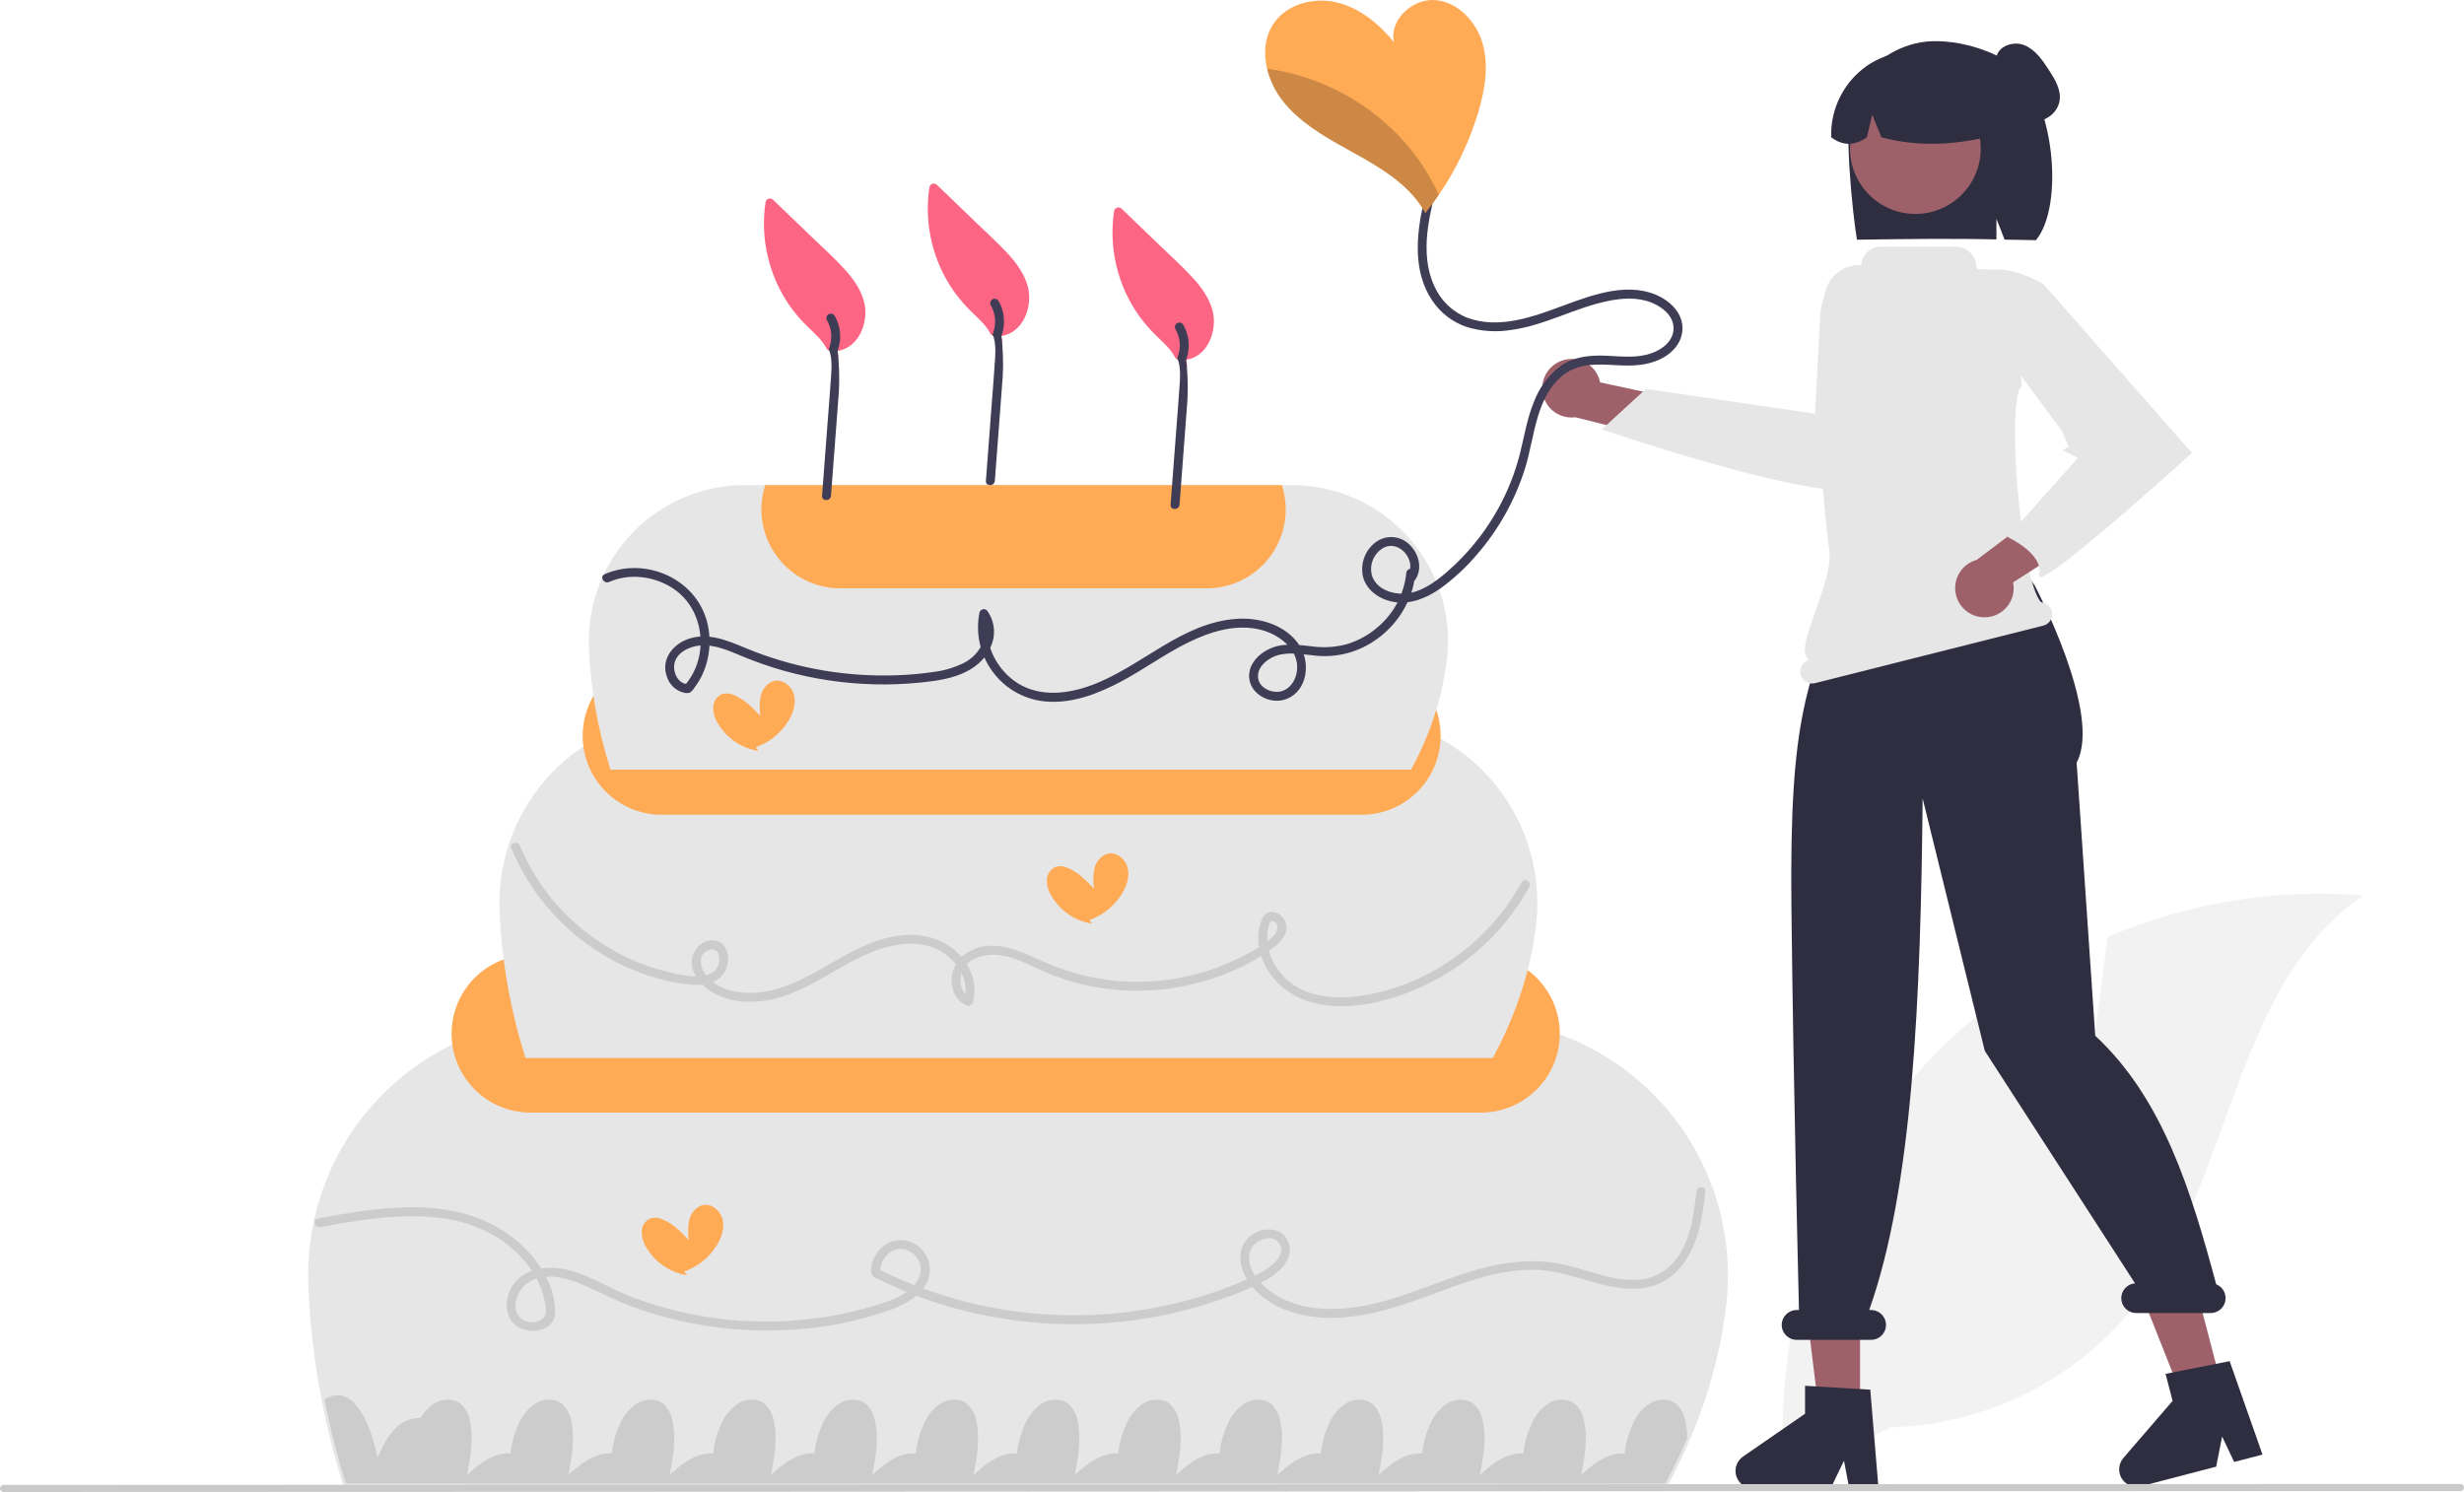
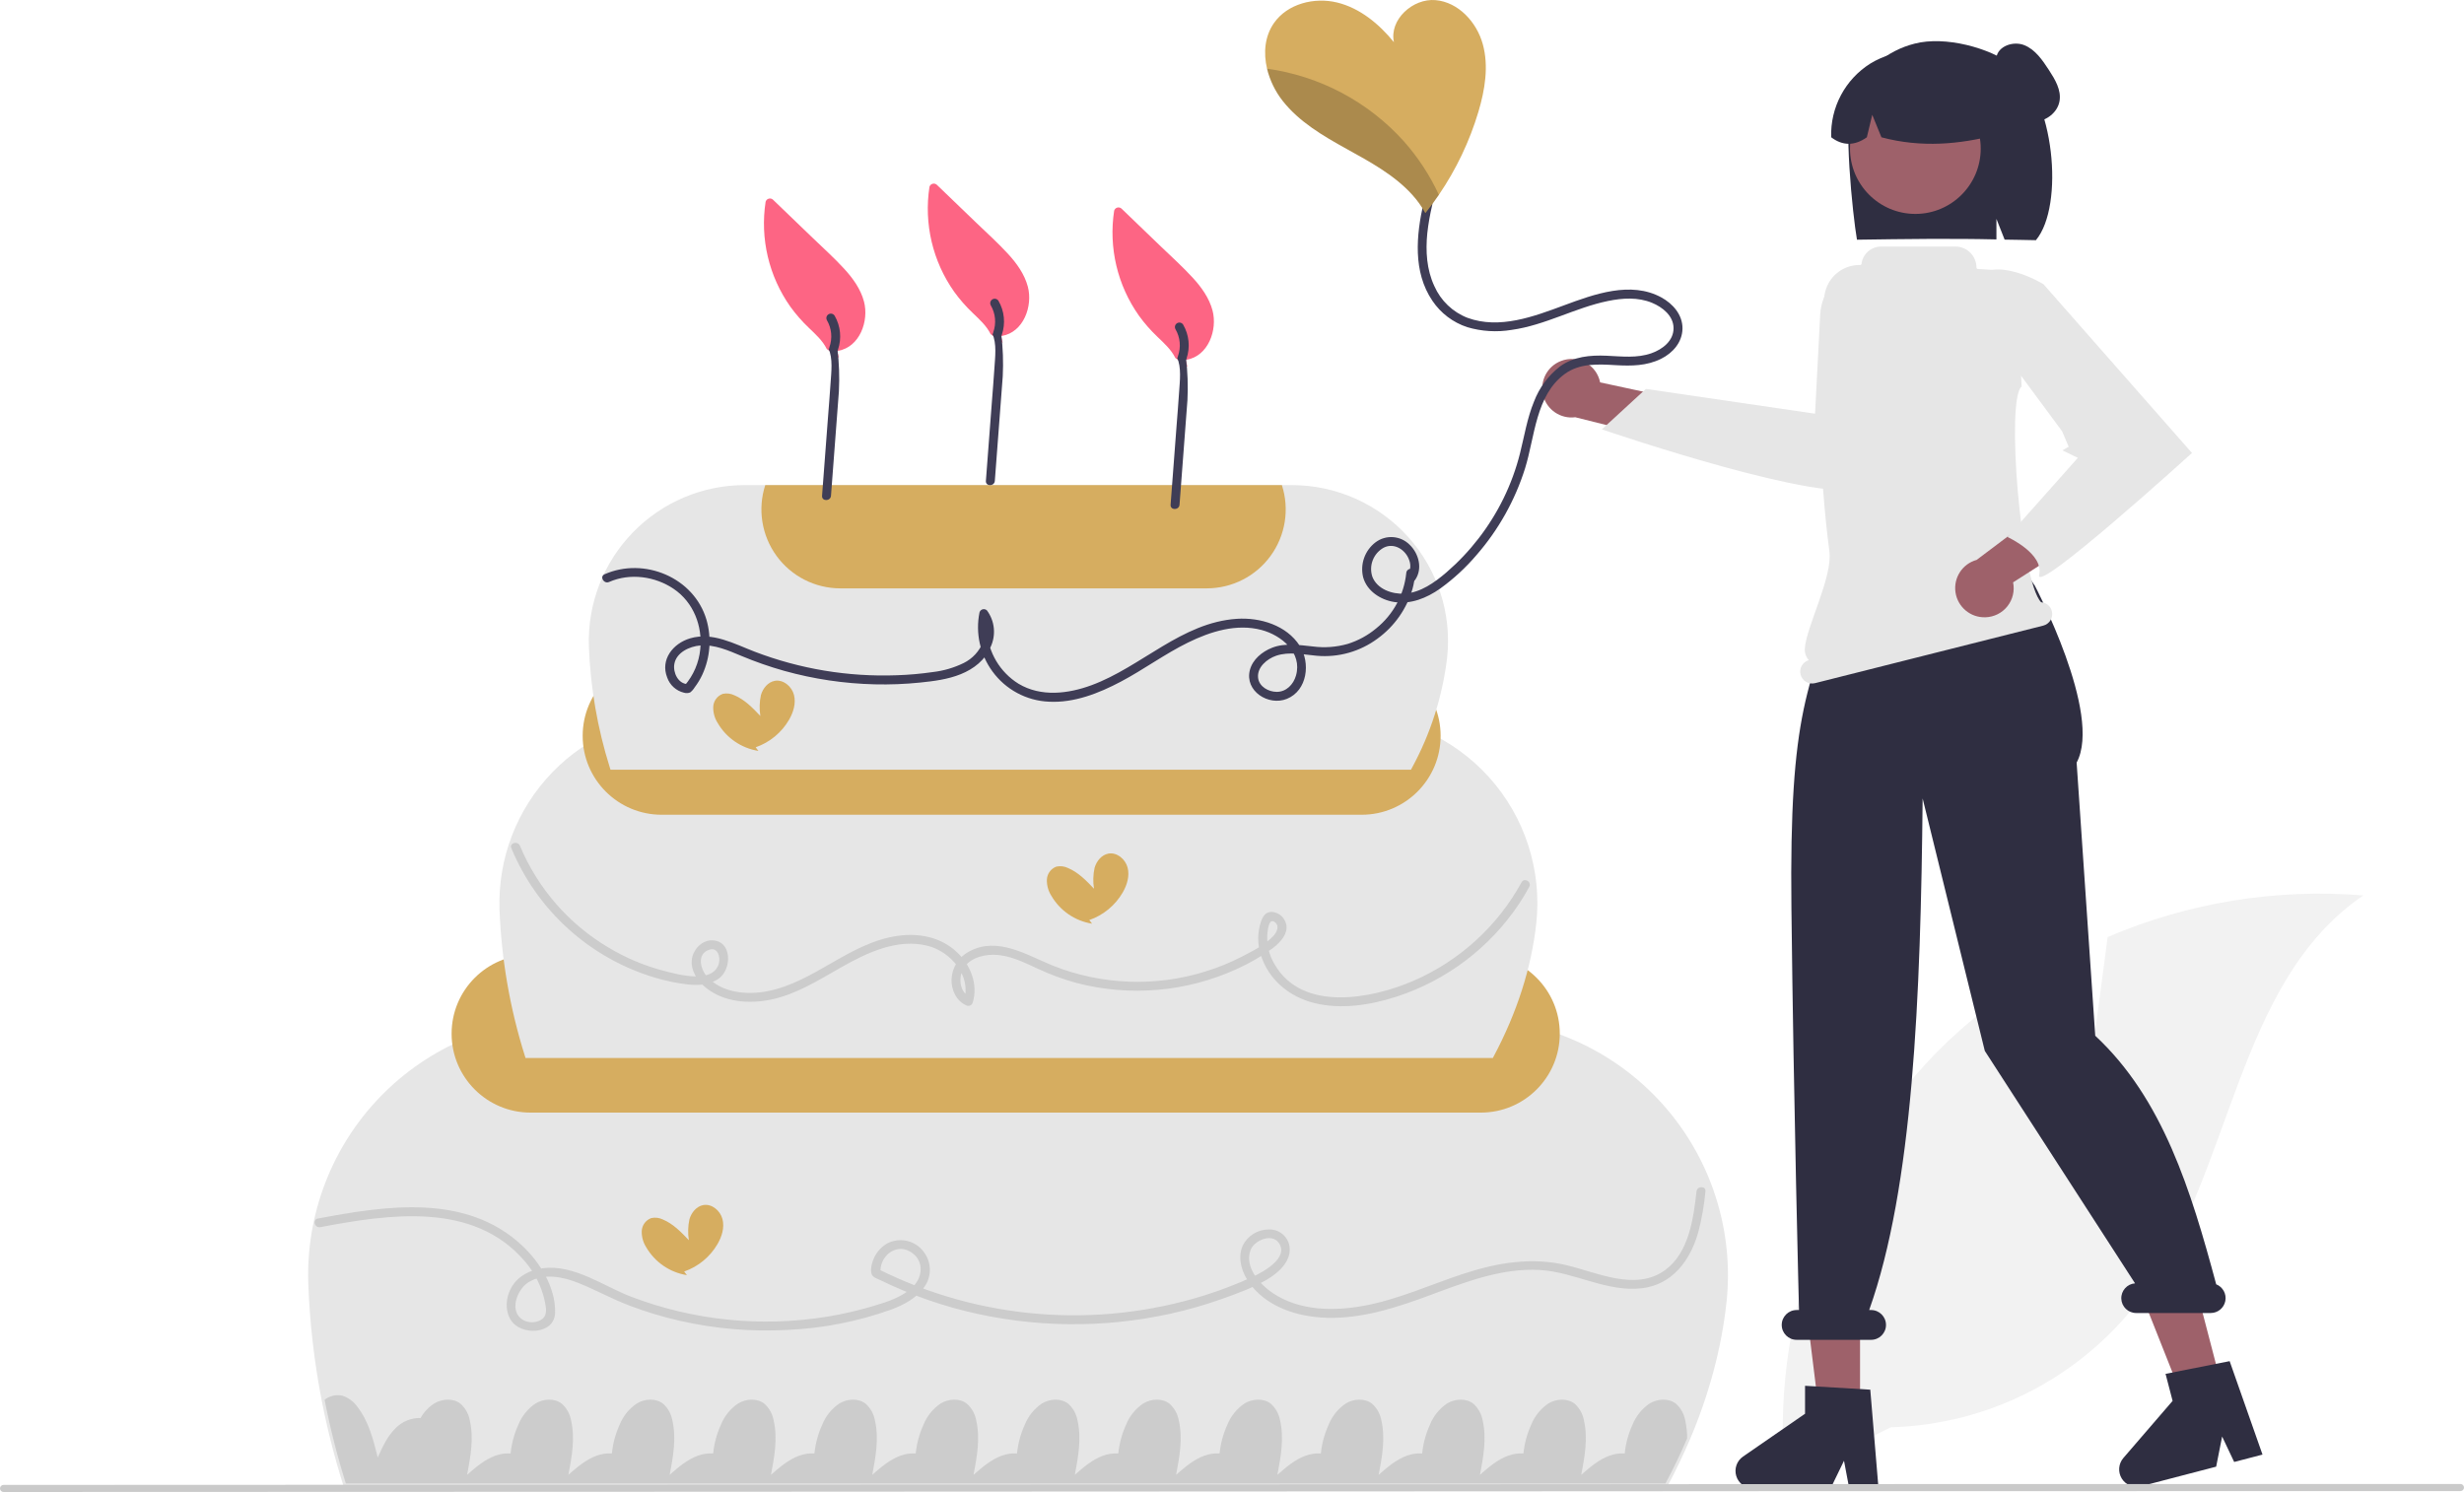
<svg xmlns="http://www.w3.org/2000/svg" data-name="Layer 1" width="827.13" height="500.907" viewBox="0 0 827.13 500.907">
  <path d="M886.625,569.657l7.319-55.516a180.672,180.672,0,0,1,85.801-13.961c-43.186,29.465-43.665,93.451-74.853,135.409a108.675,108.675,0,0,1-83.739,43.137l-35.538,17.73a182.105,182.105,0,0,1,51.006-143.692,175.905,175.905,0,0,1,34.805-27.128C877.659,547.646,886.625,569.657,886.625,569.657Z" transform="translate(-186.435 -199.5464)" fill="#f2f2f2" />
  <path d="M808.249,231.95A31.007,31.007,0,0,1,829.126,214.199c10.23-2.661,25.208,1.392,32.899,7.212,14.067,10.645,17.5,47.217,7.835,58.773-1.922-.077-8.556-.134-10.501-.19l-2.752-6.966v6.897c-15.186-.356-30.997-.133-46.815.098C808.374,271.841,804.996,239.821,808.249,231.95Z" transform="translate(-186.435 -199.5464)" fill="#2f2e41" />
  <polygon points="624.392 473.392 610.541 473.391 603.951 419.964 624.394 419.965 624.392 473.392" fill="#9e616a" />
  <polygon points="745.646 464.778 732.242 468.272 712.389 418.235 732.172 413.079 745.646 464.778" fill="#9e616a" />
  <circle cx="642.962" cy="49.88" r="21.938" fill="#9e616a" />
  <path d="M814.323,220.858a27.555,27.555,0,0,1,41.894,24.048c-11.959,3.056-24.702,4.335-38.207.736l-3.087-7.555-1.82,7.561q-6.197,4.359-11.963-.016A28.135,28.135,0,0,1,814.323,220.858Z" transform="translate(-186.435 -199.5464)" fill="#2f2e41" />
  <path d="M817.023,699.238h-9.829l-1.754-9.279-4.493,9.279H774.879a5.86,5.86,0,0,1-3.33-10.682L792.366,674.179v-9.381l21.896,1.307Z" transform="translate(-186.435 -199.5464)" fill="#2f2e41" />
  <path d="M945.925,687.895l-9.511,2.479-4.038-8.537-2.007,10.113-25.225,6.575a5.86,5.86,0,0,1-5.916-9.497l16.518-19.163-2.366-9.078,21.518-4.258Z" transform="translate(-186.435 -199.5464)" fill="#2f2e41" />
  <path d="M930.381,630.726c-8.477-31.513-17.903-62.332-40.601-83.448l-6.249-91.699c8.788-16.32-14.029-59.395-14.029-59.395l-7.971-11.605-55.25,9.588v0c-12.931,35.268-19.235,43.964-18.492,110.188s2.547,135.01,2.547,135.01h-.799a5,5,0,0,0,0,10h25a5,5,0,0,0,0-10l-.645,0c14.674-41.249,17.295-104.689,17.947-171.757l20.868,84.758,50.43,78.039a4.987,4.987,0,0,0,.4,9.96h25a4.995,4.995,0,0,0,1.844-9.639Z" transform="translate(-186.435 -199.5464)" fill="#2f2e41" />
  <path d="M875.218,404.731h-0a3.987,3.987,0,0,0-3.605-2.995c-6.803-6.905-11.9-68.186-6.549-72.421l-.008-.076-1.594-34.058a5.037,5.037,0,0,0-4.703-4.79l-8.421-.55a.446.446,0,0,1-.431-.445,7.081,7.081,0,0,0-7.081-7.081H817.895a6.63,6.63,0,0,0-6.576,5.804.44.44,0,0,1-.448.396l-.003-0a11.845,11.845,0,0,0-11.915,9.824c-3.408,19.831-1.799,61.218,1.579,86.24,1.176,8.711-7.799,25.434-8.244,32.722a5.365,5.365,0,0,0,1.336,3.89,3.992,3.992,0,0,0-2.766,4.808h0a4,4,0,0,0,4.856,2.901l76.603-19.311A4,4,0,0,0,875.218,404.731Z" transform="translate(-186.435 -199.5464)" fill="#e6e6e6" />
  <path d="M710.45,320.733a9.76,9.76,0,0,1,13.124,7.193l76.975,16.554-11.901,13.536-73.42-18.389a9.813,9.813,0,0,1-4.779-18.894Z" transform="translate(-186.435 -199.5464)" fill="#9e616a" />
  <path d="M811.771,363.146c-11.884,6.221-83.676-18.116-86.812-19.184l-.797-.272,14.764-13.572,56.8,8.318,1.721-33.258a17.821,17.821,0,0,1,12.695-16.132,17.791,17.791,0,0,1,21.953,22.666l-14.055,42.262a21.252,21.252,0,0,1-5.392,8.556A3.776,3.776,0,0,1,811.771,363.146Z" transform="translate(-186.435 -199.5464)" fill="#e6e6e6" />
  <path d="M746.132,698.579H301.797l-.11-.35-.11-.35c-1.453-4.619-2.781-9.301-3.977-14.013s-2.259-9.455-3.181-14.195c-1.253-6.436-2.257-12.939-3.007-19.463s-1.245-13.07-1.482-19.592a85.985,85.985,0,0,1,86.16-89.036H680.261a86.073,86.073,0,0,1,85.724,95.318v.001a154.905,154.905,0,0,1-4.352,23.029,171.506,171.506,0,0,1-7.932,22.914q-1.623,3.803-3.454,7.622-1.826,3.811-3.833,7.586l-.141.265Z" transform="translate(-186.435 -199.5464)" fill="#e6e6e6" />
-   <path d="M683.531,573.079h-319a26.5,26.5,0,0,1,0-53h319a26.5,26.5,0,0,1,0,53Z" transform="translate(-186.435 -199.5464)" fill="#ffaa55" />
+   <path d="M683.531,573.079h-319a26.5,26.5,0,0,1,0-53h319a26.5,26.5,0,0,1,0,53Z" transform="translate(-186.435 -199.5464)" fill="#d6ad60" />
  <path d="M687.555,554.752H362.849l-.22-.7a186.824,186.824,0,0,1-8.513-49.171,63.13,63.13,0,0,1,63.16-65.272H639.311a63.135,63.135,0,0,1,62.839,69.877c-1.636,14.928-6.451,29.98-14.313,44.736Z" transform="translate(-186.435 -199.5464)" fill="#e6e6e6" />
-   <path d="M643.531,473.079h-235a26.5,26.5,0,0,1,0-53h235a26.5,26.5,0,0,1,0,53Z" transform="translate(-186.435 -199.5464)" fill="#ffaa55" />
+   <path d="M643.531,473.079h-235a26.5,26.5,0,0,1,0-53h235a26.5,26.5,0,0,1,0,53Z" transform="translate(-186.435 -199.5464)" fill="#d6ad60" />
  <path d="M659.181,379.869a52.565,52.565,0,0,0-39.09-17.46h-183.59a52.368,52.368,0,0,0-52.39,54.14,154.712,154.712,0,0,0,7.04,40.71l.22.7h268.71l.28-.53a102.642,102.642,0,0,0,11.85-37.06A52.207,52.207,0,0,0,659.181,379.869Z" transform="translate(-186.435 -199.5464)" fill="#e6e6e6" />
-   <path d="M616.741,362.409h-173.42a26.502,26.502,0,0,0,25.21,34.67h123a26.502,26.502,0,0,0,25.21-34.67Z" transform="translate(-186.435 -199.5464)" fill="#ffaa55" />
+   <path d="M616.741,362.409h-173.42a26.502,26.502,0,0,0,25.21,34.67h123a26.502,26.502,0,0,0,25.21-34.67Z" transform="translate(-186.435 -199.5464)" fill="#d6ad60" />
  <path d="M752.781,682.449q-3.24,7.59-7.25,15.13h-443a257.431,257.431,0,0,1-7.13-28.1,7.256,7.256,0,0,1,5.9-1.38,9.863,9.863,0,0,1,5.18,3.86c3.73,4.84,5.29,10.97,6.76,16.91,1.57-3.5,3.2-7.09,5.94-9.79a11.362,11.362,0,0,1,8.44-3.47,13.786,13.786,0,0,1,4.61-4.89c2.69-1.6,6.36-1.82,8.81.11a9.836,9.836,0,0,1,3.11,5.66c1.37,5.96.23,12.18-.91,18.2,2.89-2.54,5.87-5.12,9.48-6.43a12.681,12.681,0,0,1,5.11-.75,30.862,30.862,0,0,1,2.6-9.62,15.647,15.647,0,0,1,5.8-7.17c2.69-1.6,6.36-1.82,8.81.11a9.836,9.836,0,0,1,3.11,5.66c1.37,5.96.23,12.18-.91,18.2,2.89-2.54,5.87-5.12,9.48-6.43a12.681,12.681,0,0,1,5.11-.75,30.862,30.862,0,0,1,2.6-9.62,15.647,15.647,0,0,1,5.8-7.17c2.69-1.6,6.36-1.82,8.81.11a9.836,9.836,0,0,1,3.11,5.66c1.37,5.96.23,12.18-.91,18.2,2.89-2.54,5.87-5.12,9.48-6.43a12.681,12.681,0,0,1,5.11-.75,30.862,30.862,0,0,1,2.6-9.62,15.647,15.647,0,0,1,5.8-7.17c2.69-1.6,6.36-1.82,8.81.11a9.836,9.836,0,0,1,3.11,5.66c1.37,5.96.23,12.18-.91,18.2,2.89-2.54,5.87-5.12,9.48-6.43a12.681,12.681,0,0,1,5.11-.75,30.862,30.862,0,0,1,2.6-9.62,15.647,15.647,0,0,1,5.8-7.17c2.69-1.6,6.36-1.82,8.81.11a9.836,9.836,0,0,1,3.11,5.66c1.37,5.96.23,12.18-.91,18.2,2.89-2.54,5.87-5.12,9.48-6.43a12.681,12.681,0,0,1,5.11-.75,30.862,30.862,0,0,1,2.6-9.62,15.647,15.647,0,0,1,5.8-7.17c2.69-1.6,6.36-1.82,8.81.11a9.836,9.836,0,0,1,3.11,5.66c1.37,5.96.23,12.18-.91,18.2,2.89-2.54,5.87-5.12,9.48-6.43a12.681,12.681,0,0,1,5.11-.75,30.862,30.862,0,0,1,2.6-9.62,15.647,15.647,0,0,1,5.8-7.17c2.69-1.6,6.36-1.82,8.81.11a9.836,9.836,0,0,1,3.11,5.66c1.37,5.96.23,12.18-.91,18.2,2.89-2.54,5.87-5.12,9.48-6.43a12.681,12.681,0,0,1,5.11-.75,30.862,30.862,0,0,1,2.6-9.62,15.647,15.647,0,0,1,5.8-7.17c2.69-1.6,6.36-1.82,8.81.11a9.836,9.836,0,0,1,3.11,5.66c1.37,5.96.23,12.18-.91,18.2,2.89-2.54,5.87-5.12,9.48-6.43a12.681,12.681,0,0,1,5.11-.75,30.862,30.862,0,0,1,2.6-9.62,15.647,15.647,0,0,1,5.8-7.17c2.69-1.6,6.36-1.82,8.81.11a9.836,9.836,0,0,1,3.11,5.66c1.37,5.96.23,12.18-.91,18.2,2.89-2.54,5.87-5.12,9.48-6.43a12.681,12.681,0,0,1,5.11-.75,30.862,30.862,0,0,1,2.6-9.62,15.647,15.647,0,0,1,5.8-7.17c2.69-1.6,6.36-1.82,8.81.11a9.836,9.836,0,0,1,3.11,5.66c1.37,5.96.23,12.18-.91,18.2,2.89-2.54,5.87-5.12,9.48-6.43a12.681,12.681,0,0,1,5.11-.75,30.862,30.862,0,0,1,2.6-9.62,15.647,15.647,0,0,1,5.8-7.17c2.69-1.6,6.36-1.82,8.81.11a9.836,9.836,0,0,1,3.11,5.66c1.37,5.96.23,12.18-.91,18.2,2.89-2.54,5.87-5.12,9.48-6.43a12.681,12.681,0,0,1,5.11-.75,30.862,30.862,0,0,1,2.6-9.62,15.647,15.647,0,0,1,5.8-7.17c2.69-1.6,6.36-1.82,8.81.11a9.836,9.836,0,0,1,3.11,5.66c1.37,5.96.23,12.18-.91,18.2,2.89-2.54,5.87-5.12,9.48-6.43a12.681,12.681,0,0,1,5.11-.75,30.862,30.862,0,0,1,2.6-9.62,15.647,15.647,0,0,1,5.8-7.17c2.69-1.6,6.36-1.82,8.81.11a9.836,9.836,0,0,1,3.11,5.66A26.528,26.528,0,0,1,752.781,682.449Z" transform="translate(-186.435 -199.5464)" fill="#ccc" />
  <path d="M390.895,394.936c7.017-3.096,15.479-1.923,21.742,2.351,6.595,4.5,9.666,12.423,8.864,20.241a21.899,21.899,0,0,1-5.206,12.14l1.061-.439c-3.266-.04-5.055-3.862-4.558-6.749.672-3.909,5.137-5.932,8.684-6.225,4.829-.399,9.474,1.695,13.828,3.502a125.987,125.987,0,0,0,14.338,5.004,124.147,124.147,0,0,0,30.429,4.538,120.444,120.444,0,0,0,15.198-.594c4.614-.474,9.343-1.061,13.671-2.817,4.375-1.775,8.153-4.694,10.022-9.131a12.041,12.041,0,0,0-1.22-12.266,1.508,1.508,0,0,0-2.507.662,25.132,25.132,0,0,0,4.345,19.814,24.751,24.751,0,0,0,18.939,10.159c8.488.458,16.788-2.831,24.159-6.728,7.703-4.072,14.73-9.288,22.562-13.135,7.554-3.71,16.257-6.443,24.661-4.217,6.699,1.774,13.78,7.625,11.569,15.316-.854,2.971-3.236,5.472-6.473,5.462-2.746-.008-5.915-1.744-6.246-4.714-.398-3.56,3.012-6.355,6.044-7.405,4.345-1.504,9.191-.377,13.635 0a29.778,29.778,0,0,0,20.451-5.783,31.478,31.478,0,0,0,11.729-16.752,28.71,28.71,0,0,0,.884-5.239c.154-1.925-2.847-1.915-3,0a27.447,27.447,0,0,1-10.089,18.578,27.939,27.939,0,0,1-9.556,5.214,28.853,28.853,0,0,1-11.698.861c-4.507-.459-9.351-1.282-13.703.431-3.333,1.312-6.551,3.916-7.465,7.528-1.778,7.03,6.266,12.122,12.432,9.632,6.918-2.794,7.986-12.127,4.301-17.843-4.429-6.87-13.267-9.542-21.073-9.031-18.548,1.215-32.006,16.079-48.744,22.267-7.898,2.92-17.02,4.049-24.572-.473A22.559,22.559,0,0,1,517.729,411.324a20.461,20.461,0,0,1,.404-5.373l-2.507.662c1.869,2.418,1.791,5.719.795,8.472a13.29,13.29,0,0,1-6.501,7.065,31.858,31.858,0,0,1-10.397,3.033,108.461,108.461,0,0,1-12.084,1.067,120.93,120.93,0,0,1-47.711-7.93c-6.853-2.632-14.115-6.694-21.66-4.455-5.687,1.688-10.048,7.128-7.67,13.138a7.913,7.913,0,0,0,5.632,5.103,3.194,3.194,0,0,0,2.082-.084,6.254,6.254,0,0,0,1.521-1.723,22.825,22.825,0,0,0,2.567-4.261,26.523,26.523,0,0,0,1.386-18.428c-4.179-14.186-20.9-21.136-34.205-15.266-1.763.778-.238,3.363,1.514,2.59Z" transform="translate(-186.435 -199.5464)" fill="#3f3d56" />
  <path d="M358.085,484.307A75.617,75.617,0,0,0,406.145,527.729a63.447,63.447,0,0,0,11.198,2.324c3.615.39,7.581.162,10.573-2.131,4.309-3.302,4.217-12.743-2.609-12.674-3.374.034-6.198,3.125-6.617,6.335-.489,3.747,1.84,7.248,4.631,9.512,6.124,4.968,14.527,5.581,21.993,4.026,8.575-1.786,16.089-6.633,23.608-10.881,8.609-4.864,18.84-9.749,28.966-7.143,7.68,1.976,14.683,10.037,12.179,18.267l2.203-.896c-3.334-1.511-4.144-5.689-2.835-8.885,1.639-4.001,6.429-5.495,10.404-5.492,5.24.004,10.08,2.435,14.731,4.579a81.752,81.752,0,0,0,13.29,4.899,80.578,80.578,0,0,0,53.954-4.786,67.679,67.679,0,0,0,11.78-6.836c2.917-2.151,6.286-5.916,3.935-9.692a5.205,5.205,0,0,0-4.173-2.559c-2.053-.011-2.953,1.416-3.594,3.156a17.857,17.857,0,0,0-.039,11.434c2.604,8.227,9.546,13.906,17.777,15.979,9.104,2.293,18.907.729,27.709-2.103A78.769,78.769,0,0,0,696.363,502.998c1.228-1.849,2.363-3.755,3.423-5.705.922-1.697-1.667-3.213-2.59-1.514a75.687,75.687,0,0,1-36.206,33.021c-14.13,6.137-37.521,10.655-46.762-5.64a17.12,17.12,0,0,1-2.304-10.68c.167-1.176.545-4.581,2.271-3.47,1.954,1.258.892,3.48-.351,4.809-2.801,2.994-7.037,5.097-10.647,6.958a74.015,74.015,0,0,1-12.068,4.916,76.825,76.825,0,0,1-51.388-1.998c-8.697-3.562-18.624-9.885-28.054-4.658a10.953,10.953,0,0,0-5.83,9.331c-.104,3.543,1.567,7.181,4.9,8.692a1.527,1.527,0,0,0,2.203-.896c1.877-6.168-.721-12.622-5.274-16.921-5.355-5.057-12.646-6.505-19.794-5.518-16.237,2.241-28.008,15.557-43.901,18.611-6.856,1.318-15.315.578-20.247-4.962-2.204-2.475-3.448-7.488.672-8.945,3.023-1.07,3.968,2.515,3.294,4.72-2.082,6.814-13.588,3.59-18.363,2.355a71.047,71.047,0,0,1-18.671-7.847,72.037,72.037,0,0,1-29.698-34.147c-.72-1.764-3.623-.992-2.893.798Z" transform="translate(-186.435 -199.5464)" fill="#ccc" />
  <path d="M293.93,611.545c22.998-4.334,51.274-8.7,68.525,11.277a30.103,30.103,0,0,1,6.865,13.634c.456,2.274,1.029,4.799-1.281,6.204a6.094,6.094,0,0,1-5.871.122c-5.039-2.795-2.232-10.232,1.561-12.668,5.164-3.318,11.808-1.902,17.109.259,5.75,2.343,11.19,5.338,17.009,7.546a126.017,126.017,0,0,0,16.877,5.079,130.964,130.964,0,0,0,36.252,3.032,118.946,118.946,0,0,0,34.573-6.802c4.257-1.588,8.686-3.882,11.278-7.761a9.859,9.859,0,0,0-.325-11.654,9.679,9.679,0,0,0-12.058-2.898,10.546,10.546,0,0,0-4.378,4.477c-.798,1.566-1.84,4.662-.821,6.312.518.838,1.784,1.171,2.613,1.577q2.083,1.021,4.2,1.972,3.702,1.663,7.493,3.122a143.833,143.833,0,0,0,16.942,5.332A151.376,151.376,0,0,0,579.5,640.562a143.673,143.673,0,0,0,16.705-4.78c5.168-1.826,10.624-3.778,15.376-6.544,3.747-2.18,8.138-5.926,7.786-10.721a6.752,6.752,0,0,0-7.088-6.198,9.713,9.713,0,0,0-8.67,5.391c-2.036,4.617.001,9.877,2.971,13.563,6.414,7.96,17.355,10.819,27.171,10.721,11.375-.113,22.159-3.706,32.709-7.613,11.816-4.376,24.151-9.233,36.987-8.457,11.567.699,22.467,7.542,34.213,6.122,10.196-1.233,16.18-9.392,18.825-18.681a84.671,84.671,0,0,0,2.443-13.814c.214-1.916-2.787-1.9-3,0-1.02,9.119-2.57,20.684-10.633,26.474-9.778,7.022-22.51.834-32.758-1.661-11.823-2.878-23.427-.916-34.825,2.818-11.227,3.678-22.035,8.706-33.73,10.805-10.158,1.823-21.401,1.621-30.261-4.298-4.353-2.908-9.545-8.626-7.542-14.353,1.144-3.272,7.104-5.95,9.525-2.516,3.565,5.055-5.397,9.846-8.839,11.43A136.881,136.881,0,0,1,590.643,634.478a146.804,146.804,0,0,1-109.347-8.826l.743,1.295c-.577-5.18,4.686-10.041,9.709-7.316,4.784,2.595,4.753,8.294,1.183,11.867-3.516,3.519-8.559,5.086-13.199,6.48a124.752,124.752,0,0,1-15.612,3.612,127.3,127.3,0,0,1-65.85-6.708c-9.394-3.6-19.122-10.911-29.653-9.549-4.201.543-8.263,2.581-10.446,6.335-1.924,3.309-2.338,7.657-.293,11.008,3.264,5.347,14.697,5.101,14.895-2.4.225-8.543-5.166-17.074-11.189-22.672-18.756-17.435-45.516-13.275-68.452-8.953-1.895.357-1.092,3.249.798,2.893Z" transform="translate(-186.435 -199.5464)" fill="#ccc" />
  <path d="M584.759,320.329c7.295-1.245,10.423-10.047,8.709-16.528-1.114-4.214-3.729-7.831-6.635-11.001-3.372-3.678-7.112-7.038-10.705-10.496q-6.59-6.344-13.18-12.688a1.512,1.512,0,0,0-2.507.662,48.337,48.337,0,0,0,8.313,35.243,51.021,51.021,0,0,0,6.216,7.103c2.232,2.145,4.625,4.281,6.011,7.103l4.035,2.959a14.294,14.294,0,0,0-.599-2.333A1.703,1.703,0,0,0,584.759,320.329Z" transform="translate(-186.435 -199.5464)" fill="#fd6584" />
  <path d="M584.531,319.579h-3c1.576,3.207.932,8.087.713,11.564-.245,3.886-.58,7.769-.874,11.652q-.992,13.097-1.984,26.195c-.146,1.926,2.855,1.916,3,0l1.759-23.229q.449-5.931.898-11.862A82.956,82.956,0,0,0,584.531,319.579Z" transform="translate(-186.435 -199.5464)" fill="#3f3d56" />
  <path d="M584.743,319.919a13.835,13.835,0,0,0-1.137-11.382,1.501,1.501,0,0,0-2.59,1.514,10.773,10.773,0,0,1,.835,9.071,1.5,1.5,0,0,0,2.893.798Z" transform="translate(-186.435 -199.5464)" fill="#3f3d56" />
  <path d="M467.759,317.329c7.295-1.245,10.423-10.047,8.709-16.528-1.114-4.214-3.729-7.831-6.635-11.001-3.372-3.678-7.112-7.038-10.705-10.496q-6.59-6.344-13.18-12.688a1.512,1.512,0,0,0-2.507.662,48.337,48.337,0,0,0,8.313,35.243,51.021,51.021,0,0,0,6.216,7.103c2.232,2.145,4.625,4.281,6.011,7.103l4.035,2.959a14.294,14.294,0,0,0-.599-2.333A1.703,1.703,0,0,0,467.759,317.329Z" transform="translate(-186.435 -199.5464)" fill="#fd6584" />
  <path d="M467.531,316.579h-3c1.576,3.207.932,8.087.713,11.564-.245,3.886-.58,7.769-.874,11.652q-.992,13.097-1.984,26.195c-.146,1.926,2.855,1.916,3,0l1.759-23.229q.449-5.931.898-11.862A82.956,82.956,0,0,0,467.531,316.579Z" transform="translate(-186.435 -199.5464)" fill="#3f3d56" />
  <path d="M467.743,316.919a13.835,13.835,0,0,0-1.137-11.382,1.501,1.501,0,0,0-2.59,1.514,10.773,10.773,0,0,1,.835,9.071,1.5,1.5,0,0,0,2.893.798Z" transform="translate(-186.435 -199.5464)" fill="#3f3d56" />
  <path d="M522.759,312.329c7.295-1.245,10.423-10.047,8.709-16.528-1.114-4.214-3.729-7.831-6.635-11.001-3.372-3.678-7.112-7.038-10.705-10.496q-6.59-6.344-13.18-12.688a1.512,1.512,0,0,0-2.507.662,48.337,48.337,0,0,0,8.313,35.243,51.021,51.021,0,0,0,6.216,7.103c2.232,2.145,4.625,4.281,6.011,7.103l4.035,2.959a14.294,14.294,0,0,0-.599-2.333A1.703,1.703,0,0,0,522.759,312.329Z" transform="translate(-186.435 -199.5464)" fill="#fd6584" />
  <path d="M522.531,311.579h-3c1.576,3.207.932,8.087.713,11.564-.245,3.886-.58,7.769-.874,11.652q-.992,13.097-1.984,26.195c-.146,1.926,2.855,1.916,3,0l1.759-23.229q.449-5.931.898-11.862A82.956,82.956,0,0,0,522.531,311.579Z" transform="translate(-186.435 -199.5464)" fill="#3f3d56" />
  <path d="M522.743,311.919a13.835,13.835,0,0,0-1.137-11.382,1.501,1.501,0,0,0-2.59,1.514,10.773,10.773,0,0,1,.835,9.071,1.5,1.5,0,0,0,2.893.798Z" transform="translate(-186.435 -199.5464)" fill="#3f3d56" />
-   <path d="M564.953,490.814c-.74-2.825-3.566-5.21-6.439-4.688-2.309.419-4.01,2.536-4.649,4.794a19.002,19.002,0,0,0-.191,6.994c-2.576-2.71-5.257-5.492-8.705-6.938a5.997,5.997,0,0,0-3.914-.48,4.875,4.875,0,0,0-3.197,4.33,9.576,9.576,0,0,0,1.486,5.437,19.299,19.299,0,0,0,13.684,9.388l-.929-1.213a20.954,20.954,0,0,0,11.211-9.246C564.77,496.662,565.693,493.639,564.953,490.814Z" transform="translate(-186.435 -199.5464)" fill="#ffaa55" />
-   <path d="M428.953,608.814c-.74-2.825-3.566-5.21-6.439-4.688-2.309.419-4.01,2.536-4.649,4.794a19.002,19.002,0,0,0-.191,6.994c-2.576-2.71-5.257-5.492-8.705-6.938a5.997,5.997,0,0,0-3.914-.48,4.875,4.875,0,0,0-3.197,4.33,9.576,9.576,0,0,0,1.486,5.437,19.299,19.299,0,0,0,13.684,9.388l-.929-1.213a20.954,20.954,0,0,0,11.211-9.246C428.77,614.662,429.693,611.639,428.953,608.814Z" transform="translate(-186.435 -199.5464)" fill="#ffaa55" />
-   <path d="M452.953,432.814c-.74-2.825-3.566-5.21-6.439-4.688-2.309.419-4.01,2.536-4.649,4.794a19.002,19.002,0,0,0-.191,6.994c-2.576-2.71-5.257-5.492-8.705-6.938a5.997,5.997,0,0,0-3.914-.48,4.875,4.875,0,0,0-3.197,4.33,9.576,9.576,0,0,0,1.486,5.437,19.299,19.299,0,0,0,13.684,9.388l-.929-1.213a20.954,20.954,0,0,0,11.211-9.246C452.77,438.662,453.693,435.639,452.953,432.814Z" transform="translate(-186.435 -199.5464)" fill="#ffaa55" />
+   <path d="M564.953,490.814c-.74-2.825-3.566-5.21-6.439-4.688-2.309.419-4.01,2.536-4.649,4.794a19.002,19.002,0,0,0-.191,6.994c-2.576-2.71-5.257-5.492-8.705-6.938a5.997,5.997,0,0,0-3.914-.48,4.875,4.875,0,0,0-3.197,4.33,9.576,9.576,0,0,0,1.486,5.437,19.299,19.299,0,0,0,13.684,9.388l-.929-1.213a20.954,20.954,0,0,0,11.211-9.246C564.77,496.662,565.693,493.639,564.953,490.814Z" transform="translate(-186.435 -199.5464)" fill="#d6ad60" />
+   <path d="M428.953,608.814c-.74-2.825-3.566-5.21-6.439-4.688-2.309.419-4.01,2.536-4.649,4.794a19.002,19.002,0,0,0-.191,6.994c-2.576-2.71-5.257-5.492-8.705-6.938a5.997,5.997,0,0,0-3.914-.48,4.875,4.875,0,0,0-3.197,4.33,9.576,9.576,0,0,0,1.486,5.437,19.299,19.299,0,0,0,13.684,9.388l-.929-1.213a20.954,20.954,0,0,0,11.211-9.246C428.77,614.662,429.693,611.639,428.953,608.814Z" transform="translate(-186.435 -199.5464)" fill="#d6ad60" />
+   <path d="M452.953,432.814c-.74-2.825-3.566-5.21-6.439-4.688-2.309.419-4.01,2.536-4.649,4.794a19.002,19.002,0,0,0-.191,6.994c-2.576-2.71-5.257-5.492-8.705-6.938a5.997,5.997,0,0,0-3.914-.48,4.875,4.875,0,0,0-3.197,4.33,9.576,9.576,0,0,0,1.486,5.437,19.299,19.299,0,0,0,13.684,9.388l-.929-1.213a20.954,20.954,0,0,0,11.211-9.246C452.77,438.662,453.693,435.639,452.953,432.814Z" transform="translate(-186.435 -199.5464)" fill="#d6ad60" />
  <path d="M664.317,267.6c-2.474,10.87-3.65,23.193,2.949,32.92a22.6,22.6,0,0,0,11.698,8.862,33.194,33.194,0,0,0,14.906.916c11.255-1.559,21.259-7.422,32.328-9.698,4.885-1.004,10.069-1.336,14.772.597,3.523,1.448,7.235,4.361,7.252,8.515.017,4.266-3.688,7.097-7.372,8.409-4.917,1.75-10.026,1.073-15.126.852-5.492-.238-11.093.259-15.656,3.623a27.23,27.23,0,0,0-8.701,11.797c-2.293,5.566-3.224,11.55-4.691,17.358a77.073,77.073,0,0,1-5.532,15.126,78.352,78.352,0,0,1-19.144,24.815c-3.939,3.39-8.726,6.844-14.106,7.155-4.15.24-9.194-1.504-10.793-5.707a8.195,8.195,0,0,1,3.837-9.729c3.556-1.795,7.429.765,8.578,4.279a5.477,5.477,0,0,1-.571,4.939c-1.078,1.608,1.519,3.111,2.59,1.514,2.487-3.708,1.187-8.695-1.859-11.666a8.737,8.737,0,0,0-11.499-.857,11.361,11.361,0,0,0-4.153,11.74c1.279,4.617,5.816,7.553,10.346,8.281,5.594.898,10.978-1.3,15.493-4.476a69.452,69.452,0,0,0,12.269-11.333,81.44,81.44,0,0,0,16.246-29.049c3.302-10.581,3.542-24.559,13.354-31.705,5.049-3.677,11.235-3.269,17.155-2.932,5.226.298,10.323.244,15.117-2.122,3.958-1.953,7.152-5.559,7.218-10.152.067-4.637-3.226-8.366-7.105-10.479-10.248-5.581-22.554-1.08-32.622,2.649-10.124,3.75-21.684,8.151-32.443,4.205A20.125,20.125,0,0,1,667.935,295.62c-2.605-5.525-2.976-11.795-2.374-17.791a77.431,77.431,0,0,1,1.65-9.431c.428-1.88-2.464-2.682-2.893-.798Z" transform="translate(-186.435 -199.5464)" fill="#3f3d56" />
-   <path d="M682.706,237.108a100.843,100.843,0,0,1-13.26,27.84q-2.16,3.15-4.54,6.14a32.493,32.493,0,0,0-4.45-6.22c-6.05-6.65-14.16-11-22.03-15.36-7.87-4.36-15.86-9.04-21.42-16.11a28.399,28.399,0,0,1-5.24-10.79c-1.26-5.33-.78-10.89,2.33-15.34,4.52-6.47,13.53-8.75,21.19-6.88,7.67,1.87,14.09,7.2,19.07,13.32-1.63-7.52,6.3-14.78,13.97-14.12,7.67.67,13.82,7.37,15.86,14.79C686.235,221.788,684.906,229.728,682.706,237.108Z" transform="translate(-186.435 -199.5464)" fill="#ffaa55" />
+   <path d="M682.706,237.108a100.843,100.843,0,0,1-13.26,27.84q-2.16,3.15-4.54,6.14a32.493,32.493,0,0,0-4.45-6.22c-6.05-6.65-14.16-11-22.03-15.36-7.87-4.36-15.86-9.04-21.42-16.11a28.399,28.399,0,0,1-5.24-10.79c-1.26-5.33-.78-10.89,2.33-15.34,4.52-6.47,13.53-8.75,21.19-6.88,7.67,1.87,14.09,7.2,19.07,13.32-1.63-7.52,6.3-14.78,13.97-14.12,7.67.67,13.82,7.37,15.86,14.79C686.235,221.788,684.906,229.728,682.706,237.108Z" transform="translate(-186.435 -199.5464)" fill="#d6ad60" />
  <g opacity="0.2">
    <path d="M669.446,264.948q-2.16,3.15-4.54,6.14a32.493,32.493,0,0,0-4.45-6.22c-6.05-6.65-14.16-11-22.03-15.36-7.87-4.36-15.86-9.04-21.42-16.11a28.399,28.399,0,0,1-5.24-10.79,75.766,75.766,0,0,1,45.9,24.35A73.709,73.709,0,0,1,669.446,264.948Z" transform="translate(-186.435 -199.5464)" />
  </g>
  <path d="M852.907,406.788a9.76,9.76,0,0,0,9.295-11.73L890.986,376.703l-16.228-7.844-24.795,18.662a9.813,9.813,0,0,0,2.944,19.266Z" transform="translate(-186.435 -199.5464)" fill="#9e616a" />
  <path d="M858.775,317.469s-16.896-13.663-10.191-23.357,23.826.862,23.826.862l49.839,56.653s-52.941,48.053-51.299,40.916-10.639-12.715-10.639-12.715l23.625-26.571-5.182-2.512,2.114-1.216-2.224-5.21Z" transform="translate(-186.435 -199.5464)" fill="#e6e6e6" />
  <path d="M1013.565,698.954a1.186,1.186,0,0,1-1.19,1.19l-225.03.03-15.72.01-10.37.01h-11.47l-6.26.01-17.38.01-273.46.14-2.08.01-122.32.04h-2.02l-104.12.04h-2.02l-32.5.01a1.19,1.19,0,0,1,0-2.38l32.84-.01h2.02l104.09-.04h2.02l121.37-.04h2.07l103.42-.04h1.36l167.43-.1,17.35-.01,7.94-.01,12.55-.01h10.72l16.89-.01,222.68-.04A1.186,1.186,0,0,1,1013.565,698.954Z" transform="translate(-186.435 -199.5464)" fill="#cacaca" />
  <path d="M874.214,223.036c-2.168-3.324-4.558-6.838-8.239-8.323-3.68-1.485-8.9.291-9.4,4.228-.374,2.943,1.872,5.471,3.562,7.909s2.79,6.118.581,8.099l-1.242.641a12.41,12.41,0,0,0,10.082,4.811c3.86-.244,7.581-3.11,8.232-6.923C878.426,229.759,876.274,226.195,874.214,223.036Z" transform="translate(-186.435 -199.5464)" fill="#2f2e41" />
</svg>
